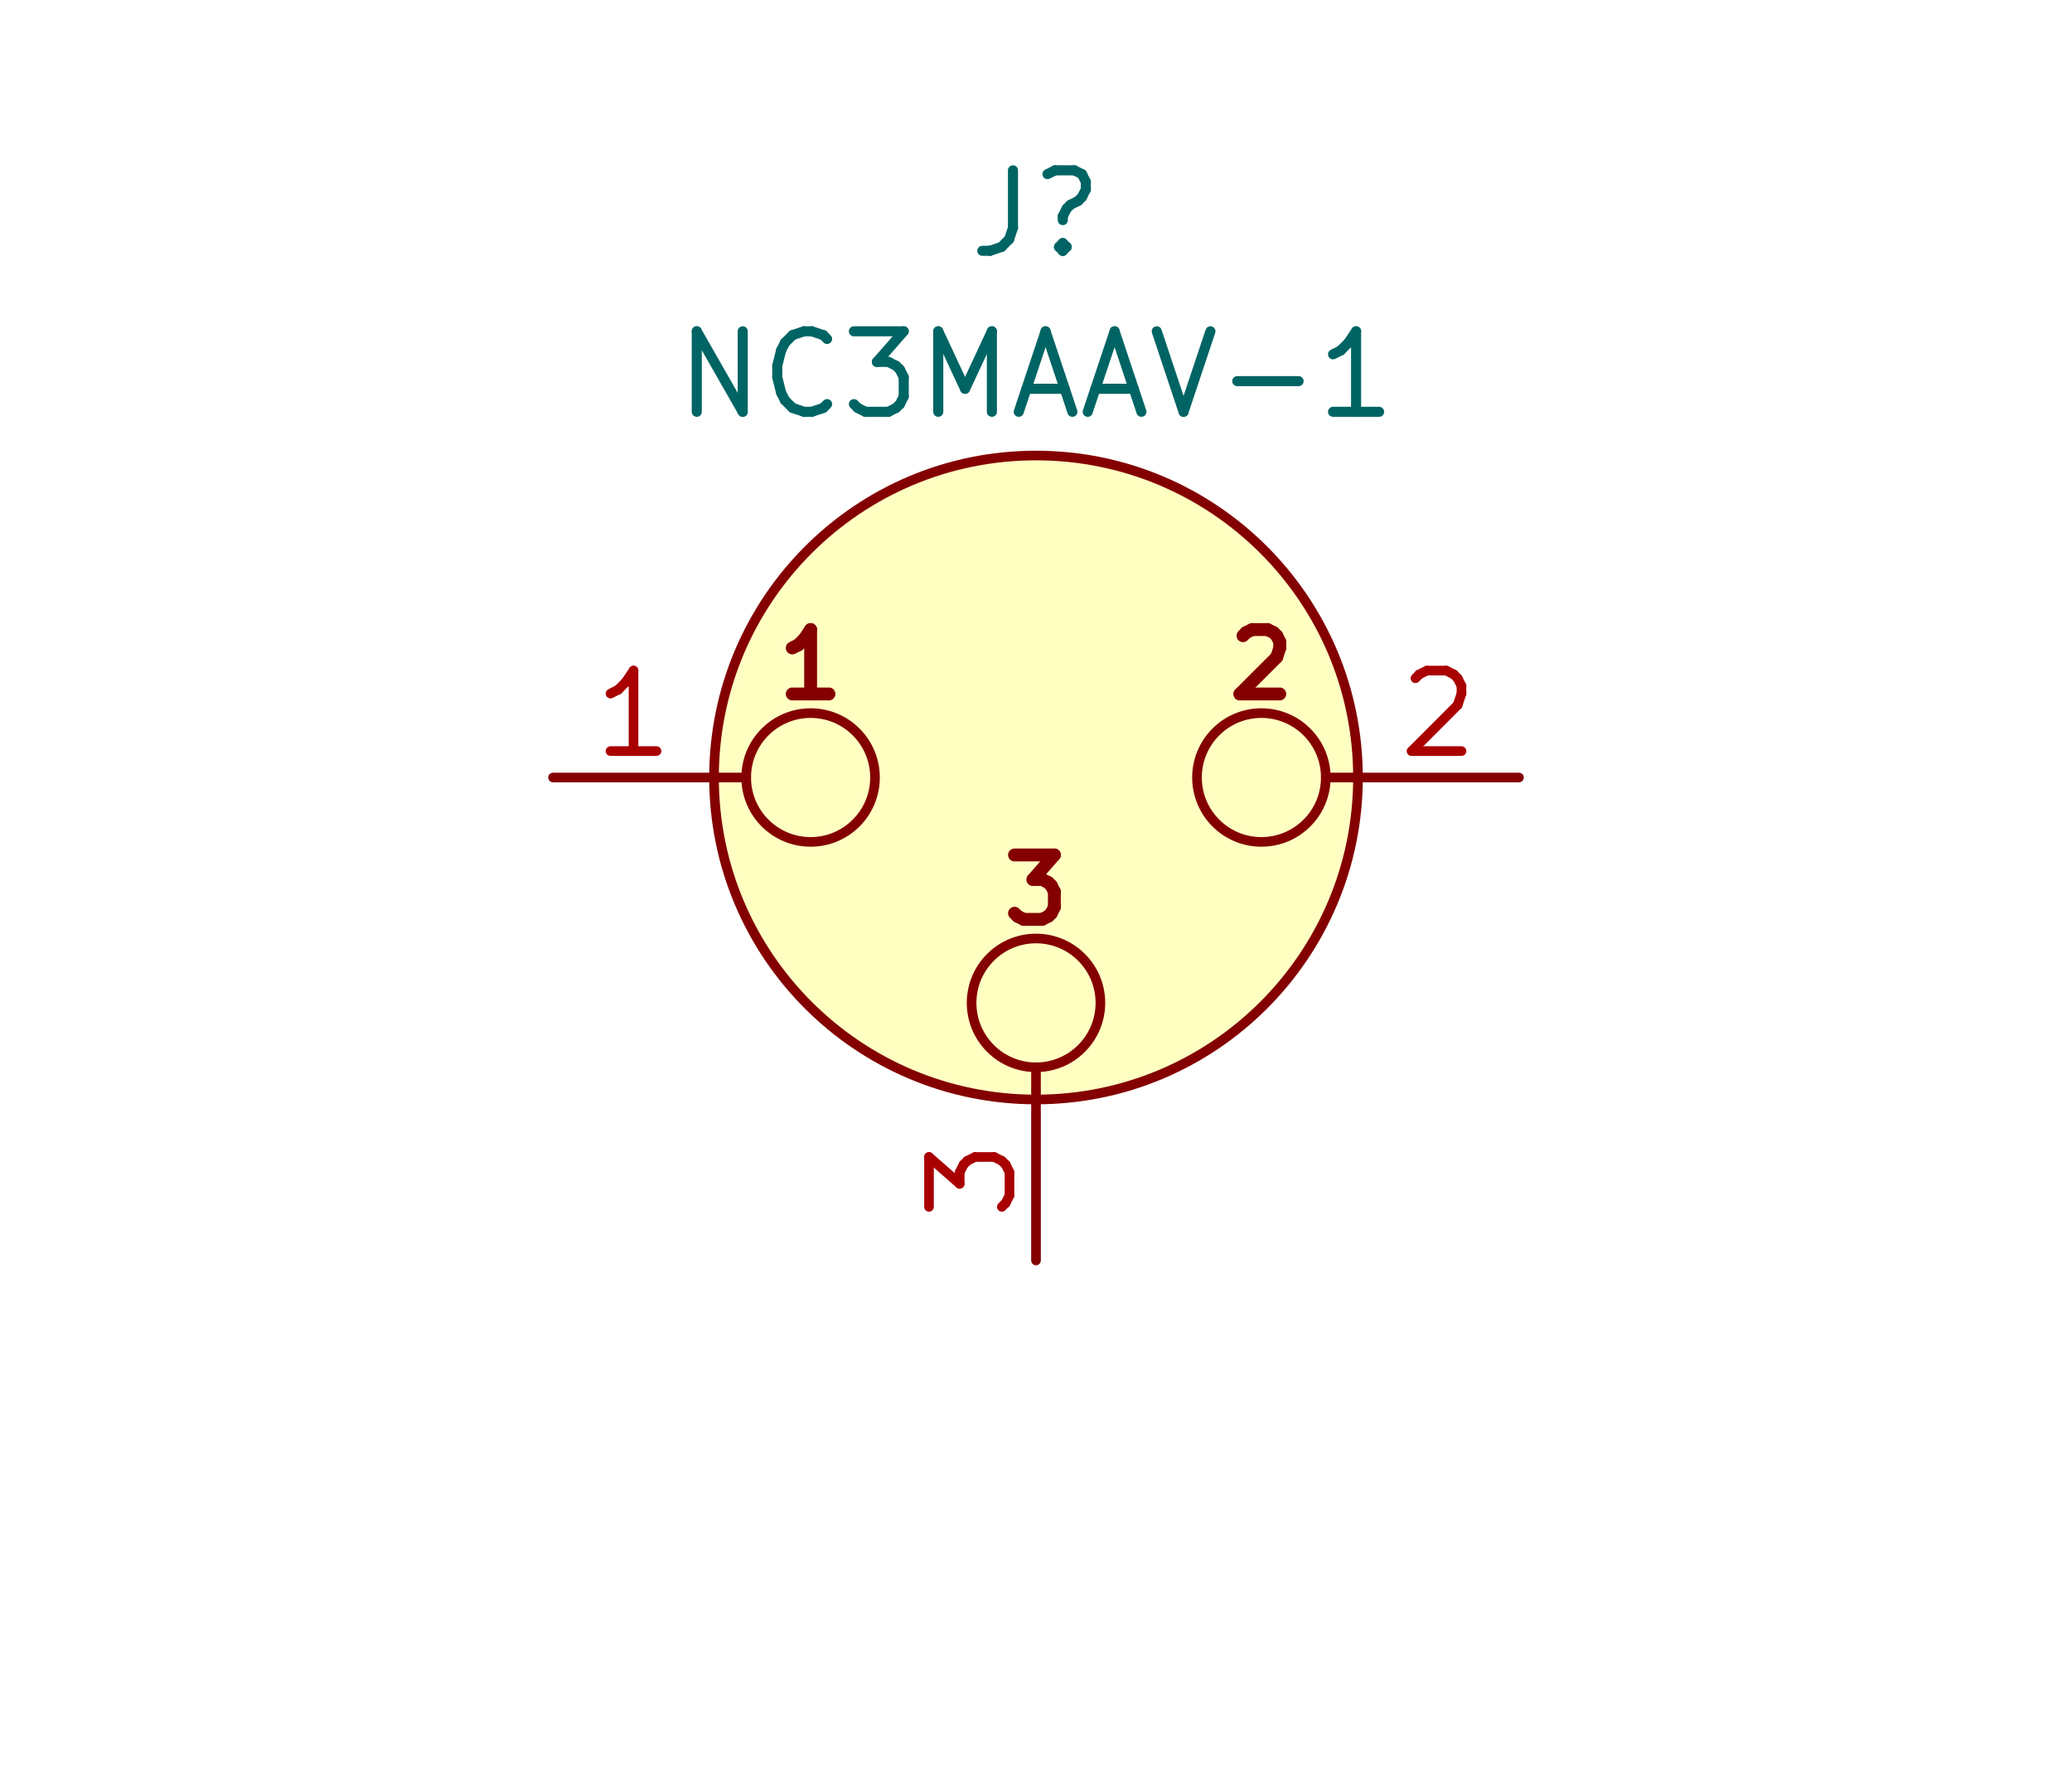
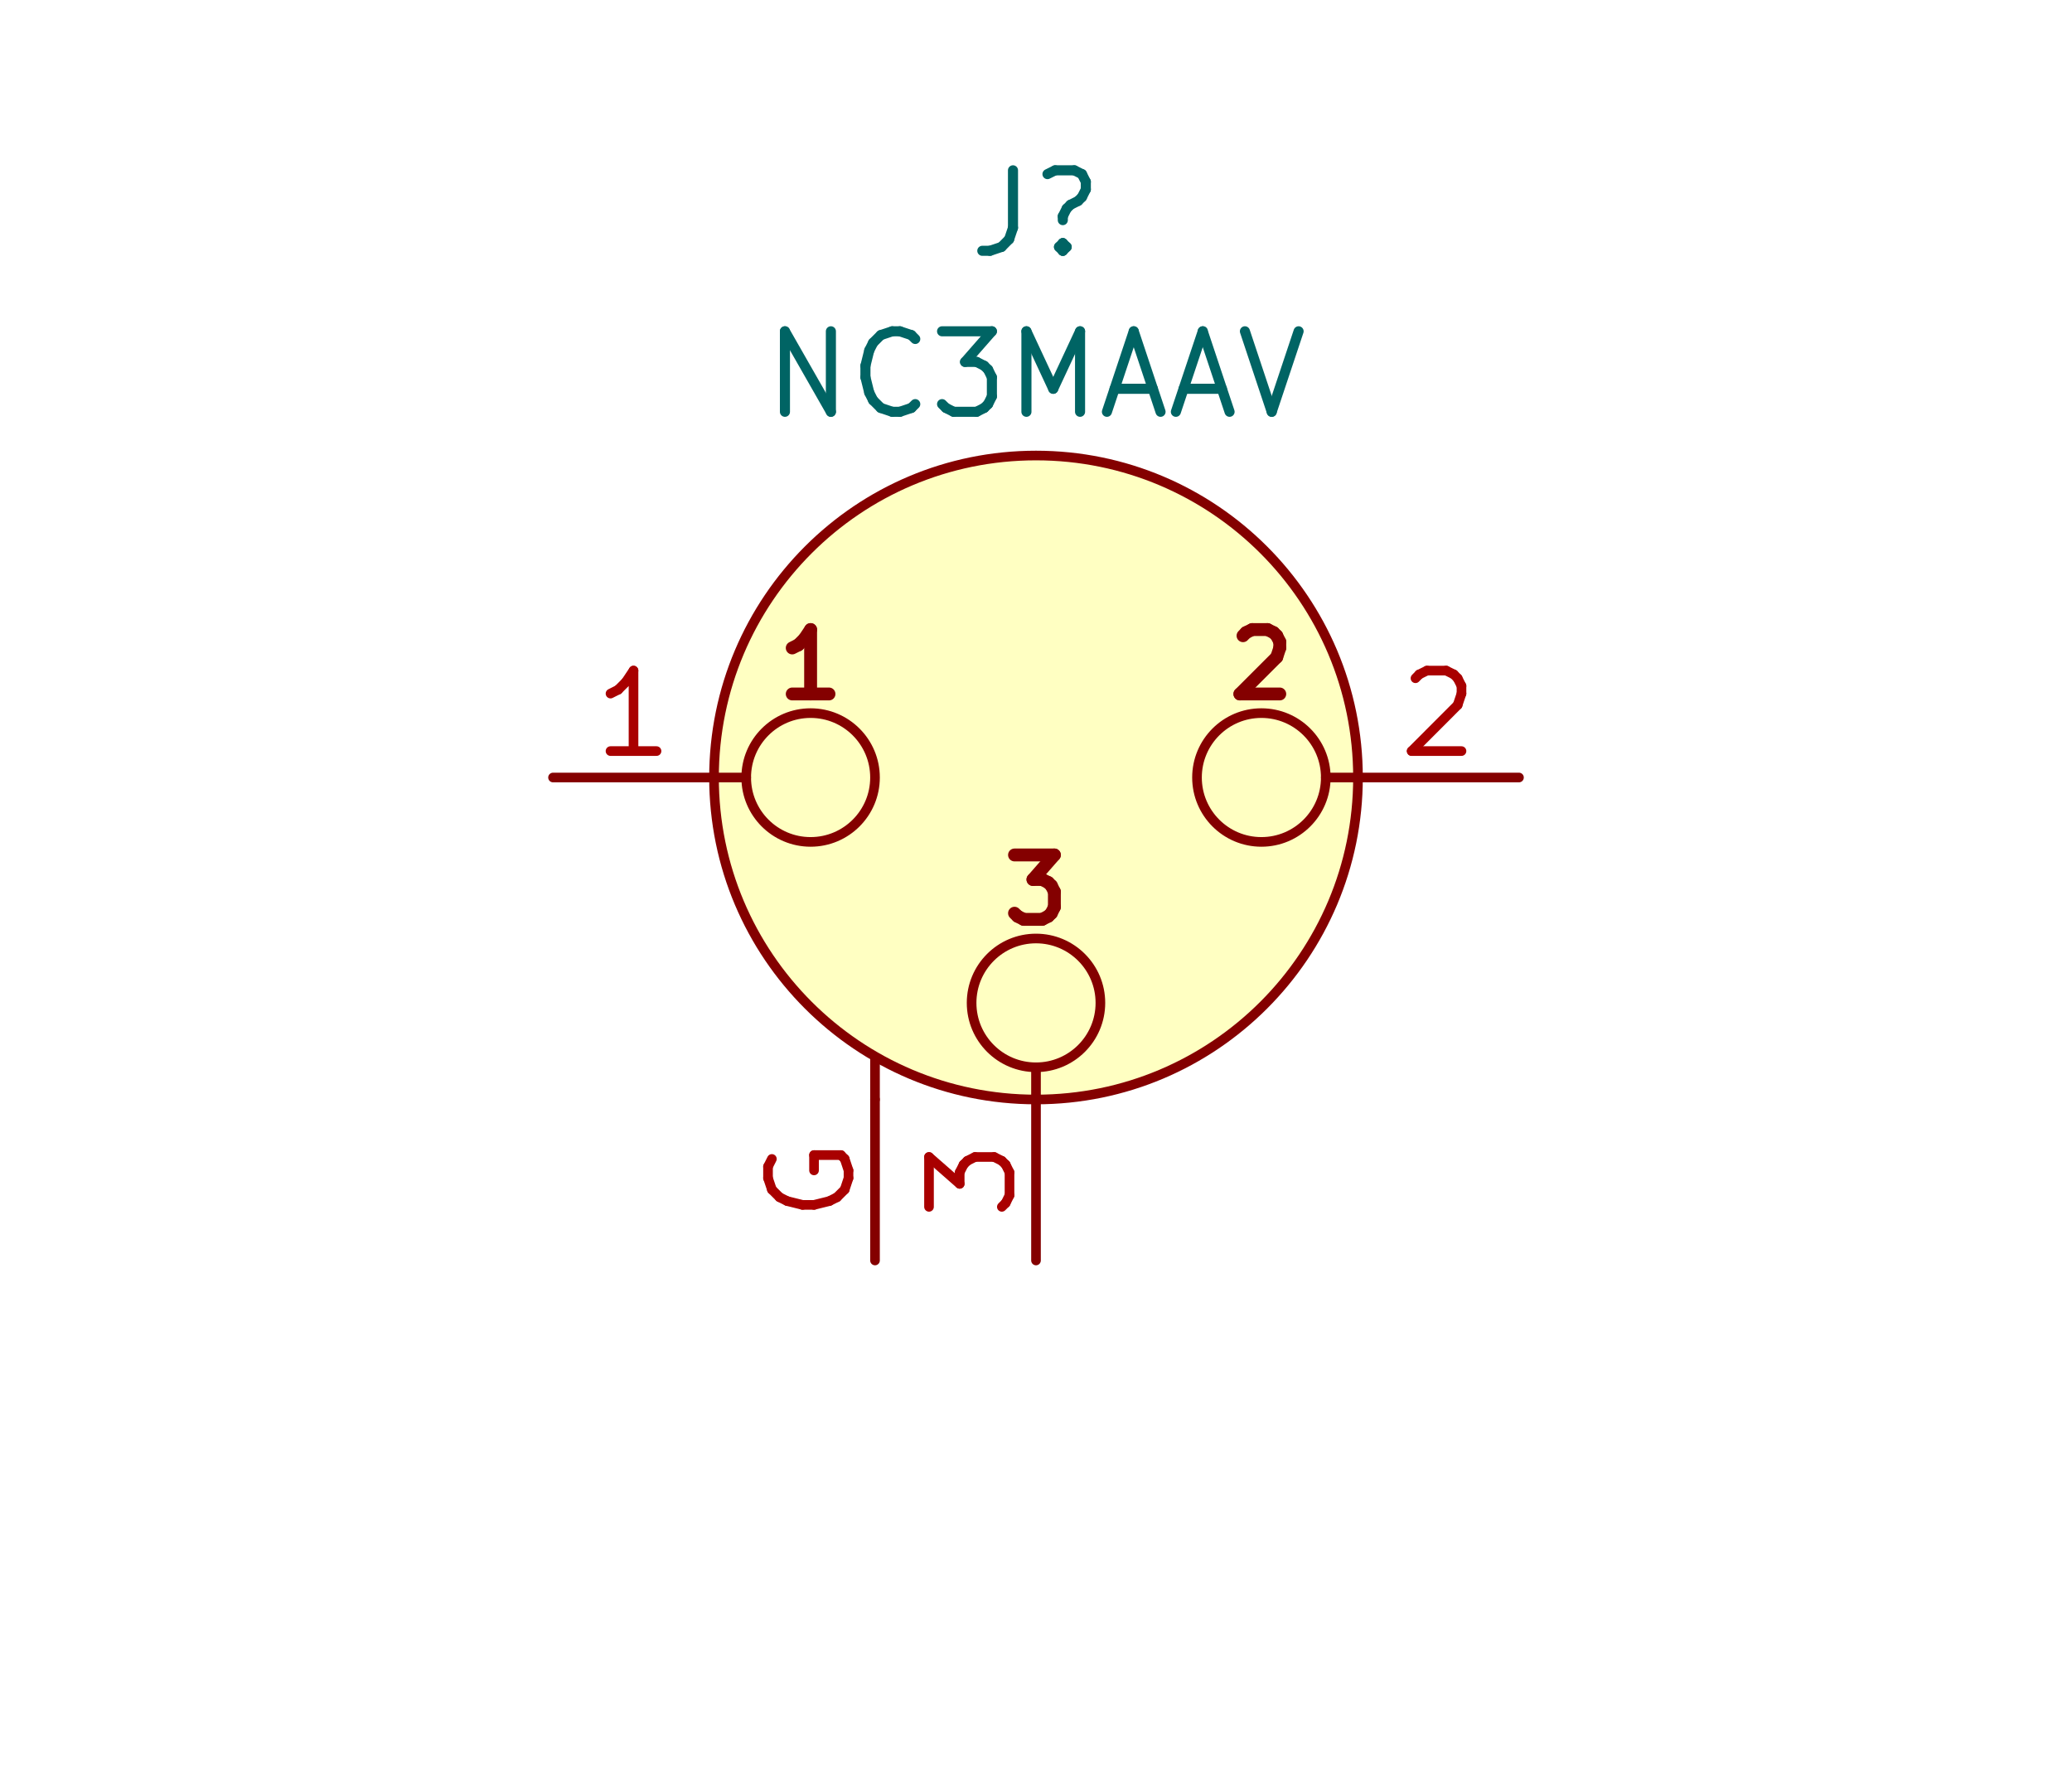
<svg xmlns="http://www.w3.org/2000/svg" version="1.1" width="32.69mm" height="28.245mm" viewBox="0 0 32.69 28.245">
  <g style="fill:#000000; fill-opacity:1;stroke:#000000; stroke-opacity:1; stroke-linecap:round; stroke-linejoin:round;" transform="translate(0 0) scale(1 1)">
</g>
  <g style="fill:#FFFFC2; fill-opacity:1; stroke:none;">
    <circle cx="16.345" cy="12.267" r="5.08" />
  </g>
  <g style="fill:none;  stroke:#840000; stroke-width:0.152; stroke-opacity:1;  stroke-linecap:round; stroke-linejoin:round;">
    <circle cx="12.789" cy="12.267" r="1.016" />
    <circle cx="16.345" cy="15.823" r="1.016" />
    <path style="fill:none;  stroke:#840000; stroke-width:0.152; stroke-opacity:1;  stroke-linecap:round; stroke-linejoin:round;fill:none" d="M 11.265,12.267 11.773,12.267 " />
+     <path style="fill:none;  stroke:#840000; stroke-width:0.152; stroke-opacity:1;  stroke-linecap:round; stroke-linejoin:round;fill:none" d="M 13.805,17.347 13.805,16.712 " />
    <path style="fill:none;  stroke:#840000; stroke-width:0.152; stroke-opacity:1;  stroke-linecap:round; stroke-linejoin:round;fill:none" d="M 16.345,17.347 16.345,16.839 " />
    <path style="fill:none;  stroke:#840000; stroke-width:0.152; stroke-opacity:1;  stroke-linecap:round; stroke-linejoin:round;fill:none" d="M 21.425,12.267 20.917,12.267 " />
    <circle cx="16.345" cy="12.267" r="5.08" />
    <circle cx="19.901" cy="12.267" r="1.016" />
  </g>
  <g style="fill:none;  stroke:#840000; stroke-width:0.203; stroke-opacity:1;  stroke-linecap:round; stroke-linejoin:round;">
    <text x="12.789" y="10.997" textLength="1.374" font-size="1.355" lengthAdjust="spacingAndGlyphs" text-anchor="middle" opacity="0">1</text>
    <g class="stroked-text">
      <path d="M13.079 10.949 L12.499 10.949 " />
      <path d="M12.789 10.949 L12.789 9.933 " />
      <path d="M12.789 9.933 L12.692 10.078 " />
      <path d="M12.692 10.078 L12.595 10.175 " />
      <path d="M12.595 10.175 L12.499 10.223 " />
    </g>
    <text x="19.901" y="10.997" textLength="1.374" font-size="1.355" lengthAdjust="spacingAndGlyphs" text-anchor="middle" opacity="0">2</text>
    <g class="stroked-text">
      <path d="M19.611 10.03 L19.659 9.981 " />
      <path d="M19.659 9.981 L19.756 9.933 " />
      <path d="M19.756 9.933 L19.998 9.933 " />
      <path d="M19.998 9.933 L20.094 9.981 " />
      <path d="M20.094 9.981 L20.143 10.03 " />
      <path d="M20.143 10.03 L20.191 10.126 " />
      <path d="M20.191 10.126 L20.191 10.223 " />
      <path d="M20.191 10.223 L20.143 10.368 " />
      <path d="M20.143 10.368 L19.562 10.949 " />
      <path d="M19.562 10.949 L20.191 10.949 " />
    </g>
    <text x="16.345" y="14.553" textLength="1.374" font-size="1.355" lengthAdjust="spacingAndGlyphs" text-anchor="middle" opacity="0">3</text>
    <g class="stroked-text">
      <path d="M16.006 13.489 L16.635 13.489 " />
      <path d="M16.635 13.489 L16.297 13.876 " />
      <path d="M16.297 13.876 L16.442 13.876 " />
      <path d="M16.442 13.876 L16.538 13.924 " />
      <path d="M16.538 13.924 L16.587 13.973 " />
      <path d="M16.587 13.973 L16.635 14.069 " />
      <path d="M16.635 14.069 L16.635 14.311 " />
      <path d="M16.635 14.311 L16.587 14.408 " />
      <path d="M16.587 14.408 L16.538 14.456 " />
      <path d="M16.538 14.456 L16.442 14.505 " />
      <path d="M16.442 14.505 L16.151 14.505 " />
      <path d="M16.151 14.505 L16.055 14.456 " />
      <path d="M16.055 14.456 L16.006 14.408 " />
    </g>
  </g>
  <g style="fill:none;  stroke:#840000; stroke-width:0.152; stroke-opacity:1;  stroke-linecap:round; stroke-linejoin:round;">
    <path d="M11.265 12.267 L8.725 12.267 " />
  </g>
  <g style="fill:none;  stroke:#A90000; stroke-width:0.152; stroke-opacity:1;  stroke-linecap:round; stroke-linejoin:round;">
    <text x="9.995" y="12.013" textLength="1.413" font-size="1.693" lengthAdjust="spacingAndGlyphs" text-anchor="middle" opacity="0">1</text>
    <g class="stroked-text">
      <path d="M10.358 11.85 L9.632 11.85 " />
      <path d="M9.995 11.85 L9.995 10.58 " />
      <path d="M9.995 10.58 L9.874 10.761 " />
      <path d="M9.874 10.761 L9.753 10.882 " />
      <path d="M9.753 10.882 L9.632 10.943 " />
    </g>
  </g>
  <g style="fill:none;  stroke:#840000; stroke-width:0.152; stroke-opacity:1;  stroke-linecap:round; stroke-linejoin:round;">
    <path d="M21.425 12.267 L23.965 12.267 " />
  </g>
  <g style="fill:none;  stroke:#A90000; stroke-width:0.152; stroke-opacity:1;  stroke-linecap:round; stroke-linejoin:round;">
    <text x="22.695" y="12.013" textLength="1.413" font-size="1.693" lengthAdjust="spacingAndGlyphs" text-anchor="middle" opacity="0">2</text>
    <g class="stroked-text">
      <path d="M22.332 10.701 L22.392 10.64 " />
      <path d="M22.392 10.64 L22.514 10.58 " />
      <path d="M22.514 10.58 L22.816 10.58 " />
      <path d="M22.816 10.58 L22.937 10.64 " />
      <path d="M22.937 10.64 L22.997 10.701 " />
      <path d="M22.997 10.701 L23.058 10.822 " />
      <path d="M23.058 10.822 L23.058 10.943 " />
      <path d="M23.058 10.943 L22.997 11.124 " />
      <path d="M22.997 11.124 L22.272 11.85 " />
      <path d="M22.272 11.85 L23.058 11.85 " />
    </g>
  </g>
  <g style="fill:none;  stroke:#840000; stroke-width:0.152; stroke-opacity:1;  stroke-linecap:round; stroke-linejoin:round;">
    <path d="M16.345 17.347 L16.345 19.887 " />
  </g>
  <g style="fill:none;  stroke:#A90000; stroke-width:0.152; stroke-opacity:1;  stroke-linecap:round; stroke-linejoin:round;">
    <g transform="rotate(-90 16.0909 18.6173)">
      <text x="16.091" y="18.617" textLength="1.413" font-size="1.693" lengthAdjust="spacingAndGlyphs" text-anchor="middle" opacity="0">3</text>
    </g>
    <g class="stroked-text">
      <path d="M14.657 19.041 L14.657 18.254 " />
      <path d="M14.657 18.254 L15.141 18.678 " />
      <path d="M15.141 18.678 L15.141 18.496 " />
      <path d="M15.141 18.496 L15.202 18.375 " />
      <path d="M15.202 18.375 L15.262 18.315 " />
      <path d="M15.262 18.315 L15.383 18.254 " />
      <path d="M15.383 18.254 L15.685 18.254 " />
      <path d="M15.685 18.254 L15.806 18.315 " />
      <path d="M15.806 18.315 L15.867 18.375 " />
      <path d="M15.867 18.375 L15.927 18.496 " />
      <path d="M15.927 18.496 L15.927 18.859 " />
      <path d="M15.927 18.859 L15.867 18.98 " />
      <path d="M15.867 18.98 L15.806 19.041 " />
+     </g>
+   </g>
+   <g style="fill:none;  stroke:#840000; stroke-width:0.152; stroke-opacity:1;  stroke-linecap:round; stroke-linejoin:round;">
+     <path d="M13.805 17.347 L13.805 19.887 " />
+   </g>
+   <g style="fill:none;  stroke:#A90000; stroke-width:0.152; stroke-opacity:1;  stroke-linecap:round; stroke-linejoin:round;">
+     <g transform="rotate(-90 13.5509 18.6173)">
+       <text x="13.551" y="18.617" textLength="1.473" font-size="1.693" lengthAdjust="spacingAndGlyphs" text-anchor="middle" opacity="0">G</text>
+     </g>
+     <g class="stroked-text">
+       <path d="M12.178 18.285 L12.117 18.406 " />
+       <path d="M12.117 18.406 L12.117 18.587 " />
+       <path d="M12.117 18.587 L12.178 18.768 " />
+       <path d="M12.178 18.768 L12.299 18.889 " />
+       <path d="M12.299 18.889 L12.42 18.95 " />
+       <path d="M12.42 18.95 L12.662 19.01 " />
+       <path d="M12.662 19.01 L12.843 19.01 " />
+       <path d="M12.843 19.01 L13.085 18.95 " />
+       <path d="M13.085 18.95 L13.206 18.889 " />
+       <path d="M13.206 18.889 L13.327 18.768 " />
+       <path d="M13.327 18.768 L13.387 18.587 " />
+       <path d="M13.387 18.587 L13.387 18.466 " />
+       <path d="M13.387 18.466 L13.327 18.285 " />
+       <path d="M13.327 18.285 L13.267 18.224 " />
+       <path d="M13.267 18.224 L12.843 18.224 " />
+       <path d="M12.843 18.224 L12.843 18.466 " />
    </g>
  </g>
  <g style="fill:none;  stroke:#006464; stroke-width:0.159; stroke-opacity:1;  stroke-linecap:round; stroke-linejoin:round;">
    <text x="16.345" y="4.012" textLength="2.279" font-size="1.693" lengthAdjust="spacingAndGlyphs" text-anchor="middle" opacity="0">J?</text>
    <g class="stroked-text">
      <path d="M15.982 2.687 L15.982 3.594 " />
      <path d="M15.982 3.594 L15.921 3.775 " />
      <path d="M15.921 3.775 L15.801 3.896 " />
      <path d="M15.801 3.896 L15.619 3.957 " />
      <path d="M15.619 3.957 L15.498 3.957 " />
      <path d="M16.768 3.836 L16.829 3.896 " />
      <path d="M16.829 3.896 L16.768 3.957 " />
      <path d="M16.768 3.957 L16.708 3.896 " />
      <path d="M16.708 3.896 L16.768 3.836 " />
      <path d="M16.768 3.836 L16.768 3.957 " />
      <path d="M16.526 2.747 L16.647 2.687 " />
      <path d="M16.647 2.687 L16.95 2.687 " />
      <path d="M16.95 2.687 L17.07 2.747 " />
      <path d="M17.07 2.747 L17.131 2.868 " />
      <path d="M17.131 2.868 L17.131 2.989 " />
      <path d="M17.131 2.989 L17.07 3.11 " />
      <path d="M17.07 3.11 L17.01 3.17 " />
      <path d="M17.01 3.17 L16.889 3.231 " />
      <path d="M16.889 3.231 L16.829 3.291 " />
      <path d="M16.829 3.291 L16.768 3.412 " />
      <path d="M16.768 3.412 L16.768 3.473 " />
    </g>
-     <text x="16.345" y="6.552" textLength="11.531" font-size="1.693" lengthAdjust="spacingAndGlyphs" text-anchor="middle" opacity="0">NC3MAAV-1</text>
-     <g class="stroked-text">
-       <path d="M10.993 6.497 L10.993 5.227 " />
-       <path d="M10.993 5.227 L11.718 6.497 " />
-       <path d="M11.718 6.497 L11.718 5.227 " />
-       <path d="M13.049 6.376 L12.989 6.436 " />
-       <path d="M12.989 6.436 L12.807 6.497 " />
-       <path d="M12.807 6.497 L12.686 6.497 " />
-       <path d="M12.686 6.497 L12.505 6.436 " />
-       <path d="M12.505 6.436 L12.384 6.315 " />
-       <path d="M12.384 6.315 L12.323 6.194 " />
-       <path d="M12.323 6.194 L12.263 5.952 " />
-       <path d="M12.263 5.952 L12.263 5.771 " />
-       <path d="M12.263 5.771 L12.323 5.529 " />
-       <path d="M12.323 5.529 L12.384 5.408 " />
-       <path d="M12.384 5.408 L12.505 5.287 " />
-       <path d="M12.505 5.287 L12.686 5.227 " />
-       <path d="M12.686 5.227 L12.807 5.227 " />
-       <path d="M12.807 5.227 L12.989 5.287 " />
-       <path d="M12.989 5.287 L13.049 5.348 " />
-       <path d="M13.472 5.227 L14.258 5.227 " />
-       <path d="M14.258 5.227 L13.835 5.71 " />
-       <path d="M13.835 5.71 L14.017 5.71 " />
-       <path d="M14.017 5.71 L14.137 5.771 " />
-       <path d="M14.137 5.771 L14.198 5.831 " />
-       <path d="M14.198 5.831 L14.258 5.952 " />
-       <path d="M14.258 5.952 L14.258 6.255 " />
-       <path d="M14.258 6.255 L14.198 6.376 " />
-       <path d="M14.198 6.376 L14.137 6.436 " />
-       <path d="M14.137 6.436 L14.017 6.497 " />
-       <path d="M14.017 6.497 L13.654 6.497 " />
-       <path d="M13.654 6.497 L13.533 6.436 " />
-       <path d="M13.533 6.436 L13.472 6.376 " />
-       <path d="M14.803 6.497 L14.803 5.227 " />
-       <path d="M14.803 5.227 L15.226 6.134 " />
-       <path d="M15.226 6.134 L15.649 5.227 " />
-       <path d="M15.649 5.227 L15.649 6.497 " />
-       <path d="M16.194 6.134 L16.798 6.134 " />
-       <path d="M16.073 6.497 L16.496 5.227 " />
-       <path d="M16.496 5.227 L16.919 6.497 " />
-       <path d="M17.282 6.134 L17.887 6.134 " />
-       <path d="M17.161 6.497 L17.585 5.227 " />
-       <path d="M17.585 5.227 L18.008 6.497 " />
-       <path d="M18.25 5.227 L18.673 6.497 " />
-       <path d="M18.673 6.497 L19.097 5.227 " />
-       <path d="M19.52 6.013 L20.488 6.013 " />
-       <path d="M21.758 6.497 L21.032 6.497 " />
-       <path d="M21.395 6.497 L21.395 5.227 " />
-       <path d="M21.395 5.227 L21.274 5.408 " />
-       <path d="M21.274 5.408 L21.153 5.529 " />
-       <path d="M21.153 5.529 L21.032 5.59 " />
+     <text x="16.345" y="6.552" textLength="8.75" font-size="1.693" lengthAdjust="spacingAndGlyphs" text-anchor="middle" opacity="0">NC3MAAV</text>
+     <g class="stroked-text">
+       <path d="M12.384 6.497 L12.384 5.227 " />
+       <path d="M12.384 5.227 L13.109 6.497 " />
+       <path d="M13.109 6.497 L13.109 5.227 " />
+       <path d="M14.44 6.376 L14.379 6.436 " />
+       <path d="M14.379 6.436 L14.198 6.497 " />
+       <path d="M14.198 6.497 L14.077 6.497 " />
+       <path d="M14.077 6.497 L13.896 6.436 " />
+       <path d="M13.896 6.436 L13.775 6.315 " />
+       <path d="M13.775 6.315 L13.714 6.194 " />
+       <path d="M13.714 6.194 L13.654 5.952 " />
+       <path d="M13.654 5.952 L13.654 5.771 " />
+       <path d="M13.654 5.771 L13.714 5.529 " />
+       <path d="M13.714 5.529 L13.775 5.408 " />
+       <path d="M13.775 5.408 L13.896 5.287 " />
+       <path d="M13.896 5.287 L14.077 5.227 " />
+       <path d="M14.077 5.227 L14.198 5.227 " />
+       <path d="M14.198 5.227 L14.379 5.287 " />
+       <path d="M14.379 5.287 L14.44 5.348 " />
+       <path d="M14.863 5.227 L15.649 5.227 " />
+       <path d="M15.649 5.227 L15.226 5.71 " />
+       <path d="M15.226 5.71 L15.408 5.71 " />
+       <path d="M15.408 5.71 L15.528 5.771 " />
+       <path d="M15.528 5.771 L15.589 5.831 " />
+       <path d="M15.589 5.831 L15.649 5.952 " />
+       <path d="M15.649 5.952 L15.649 6.255 " />
+       <path d="M15.649 6.255 L15.589 6.376 " />
+       <path d="M15.589 6.376 L15.528 6.436 " />
+       <path d="M15.528 6.436 L15.408 6.497 " />
+       <path d="M15.408 6.497 L15.045 6.497 " />
+       <path d="M15.045 6.497 L14.924 6.436 " />
+       <path d="M14.924 6.436 L14.863 6.376 " />
+       <path d="M16.194 6.497 L16.194 5.227 " />
+       <path d="M16.194 5.227 L16.617 6.134 " />
+       <path d="M16.617 6.134 L17.04 5.227 " />
+       <path d="M17.04 5.227 L17.04 6.497 " />
+       <path d="M17.585 6.134 L18.189 6.134 " />
+       <path d="M17.464 6.497 L17.887 5.227 " />
+       <path d="M17.887 5.227 L18.31 6.497 " />
+       <path d="M18.673 6.134 L19.278 6.134 " />
+       <path d="M18.552 6.497 L18.976 5.227 " />
+       <path d="M18.976 5.227 L19.399 6.497 " />
+       <path d="M19.641 5.227 L20.064 6.497 " />
+       <path d="M20.064 6.497 L20.488 5.227 " />
    </g>
  </g>
</svg>
